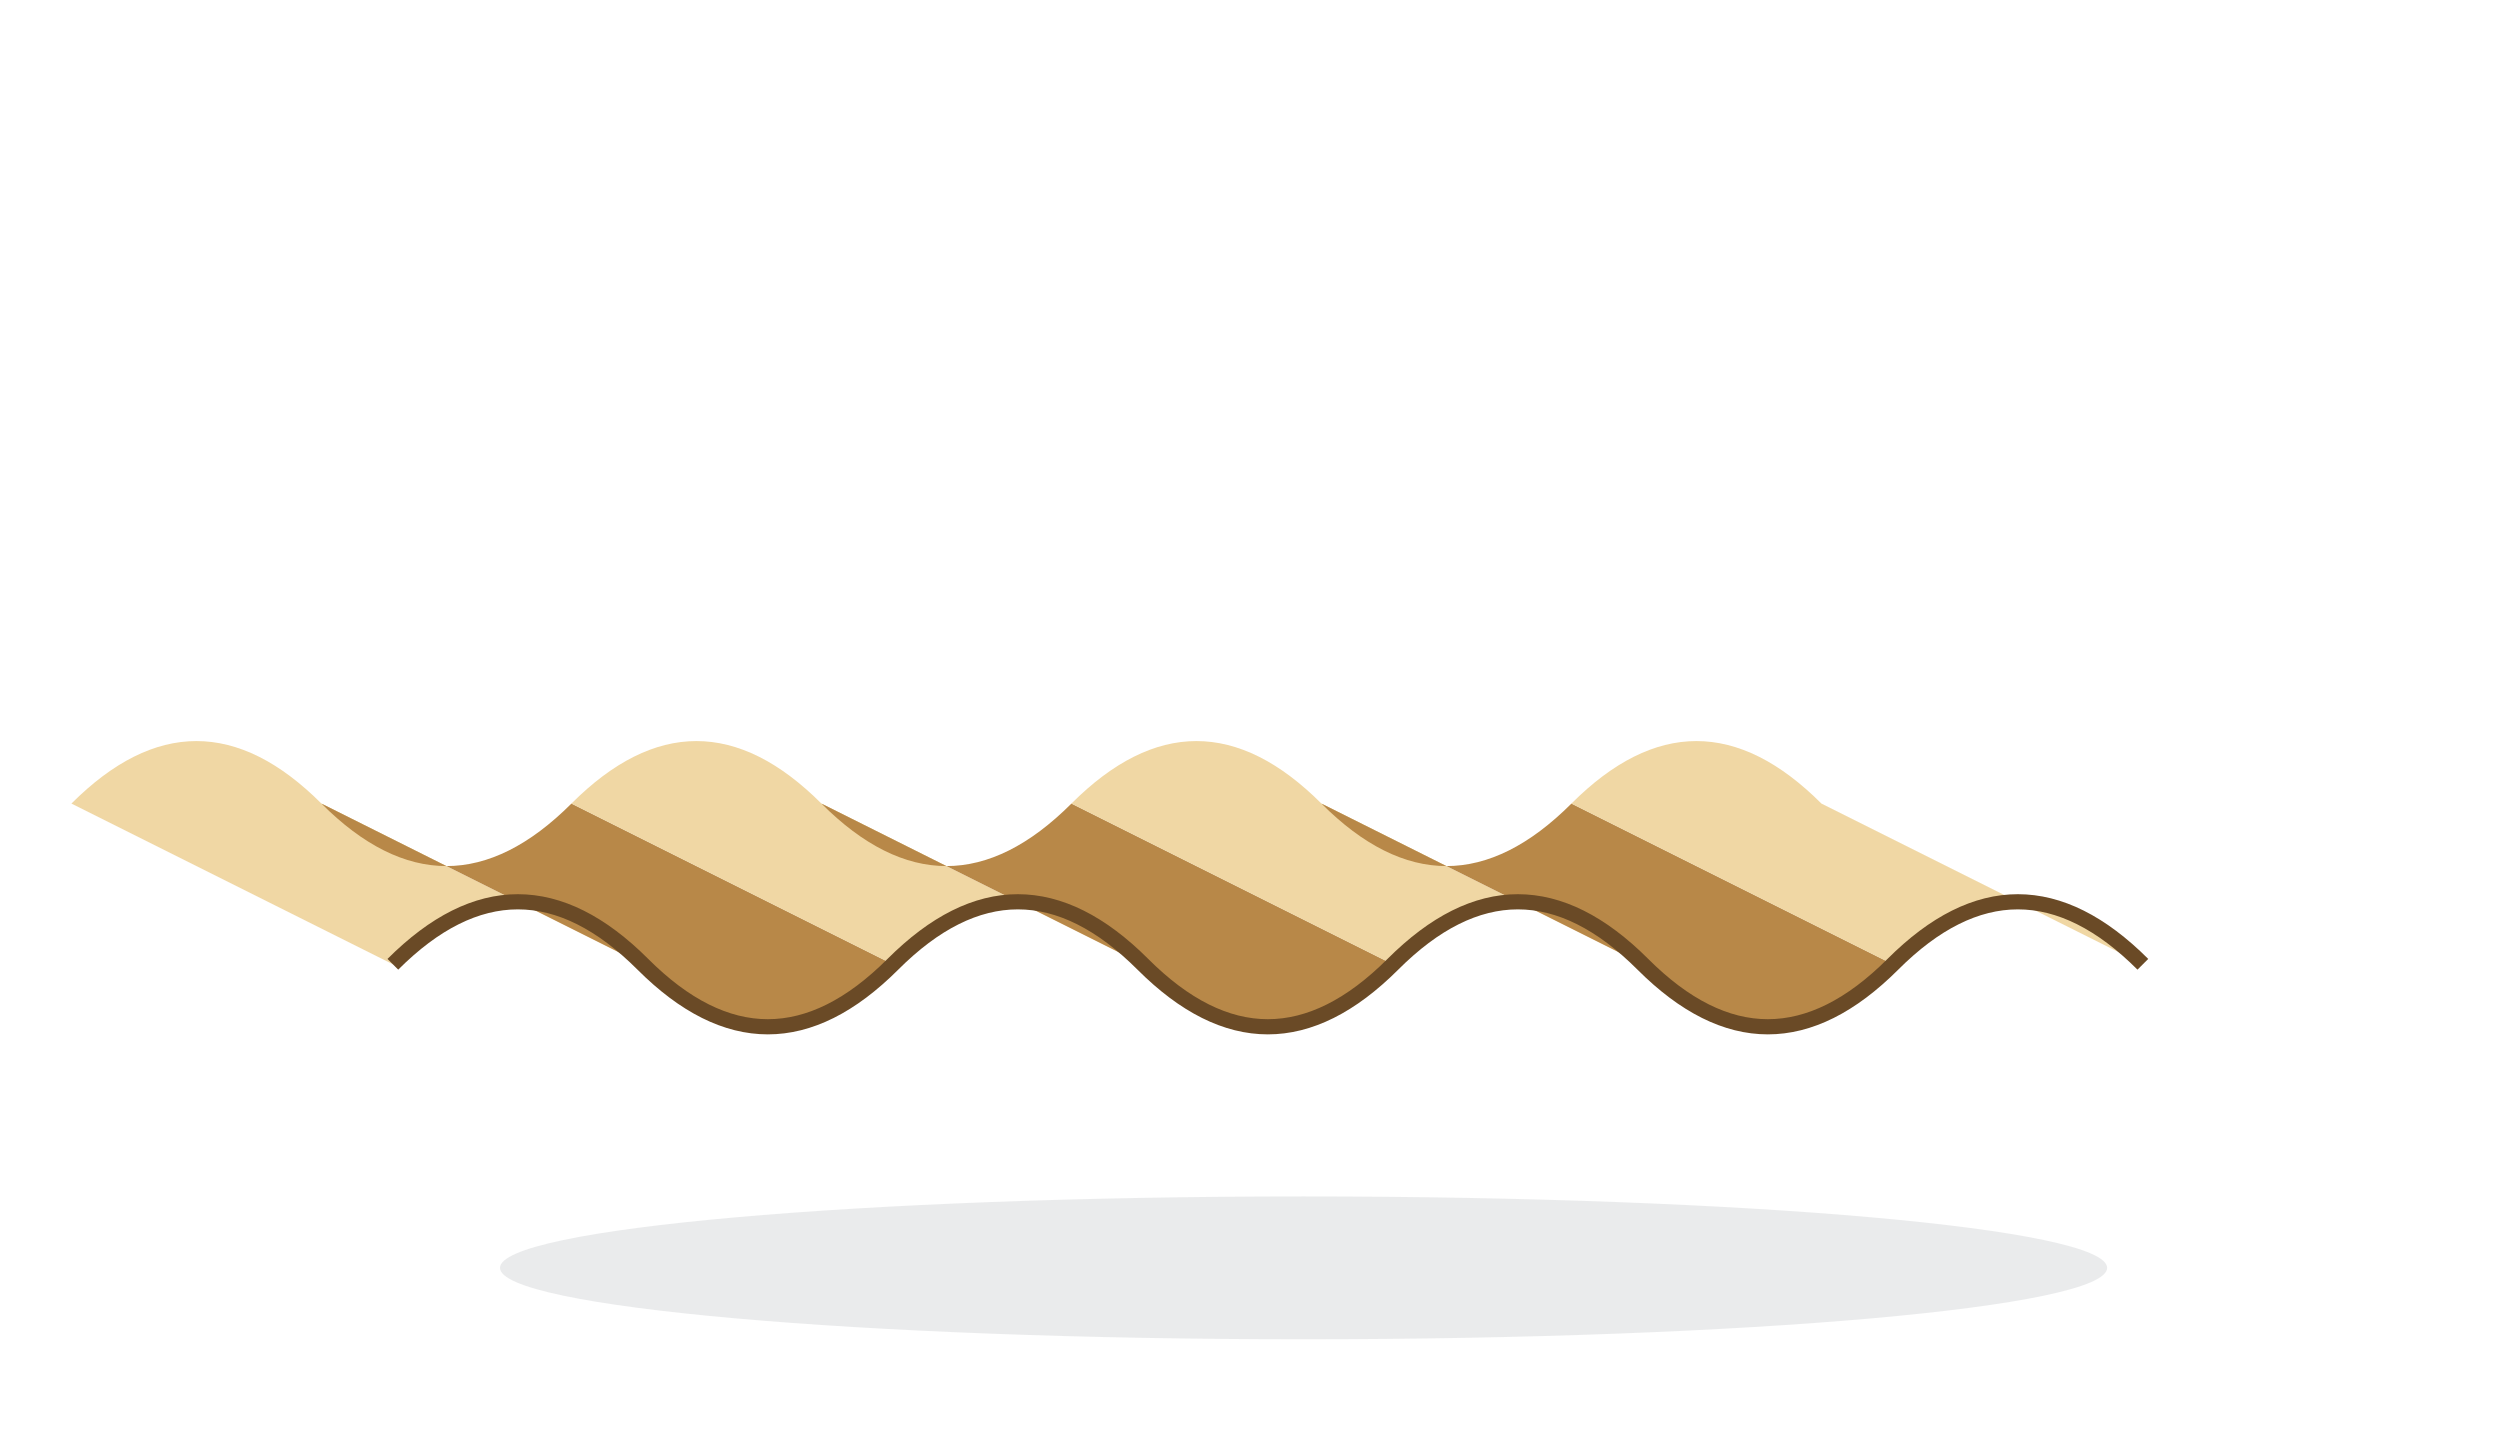
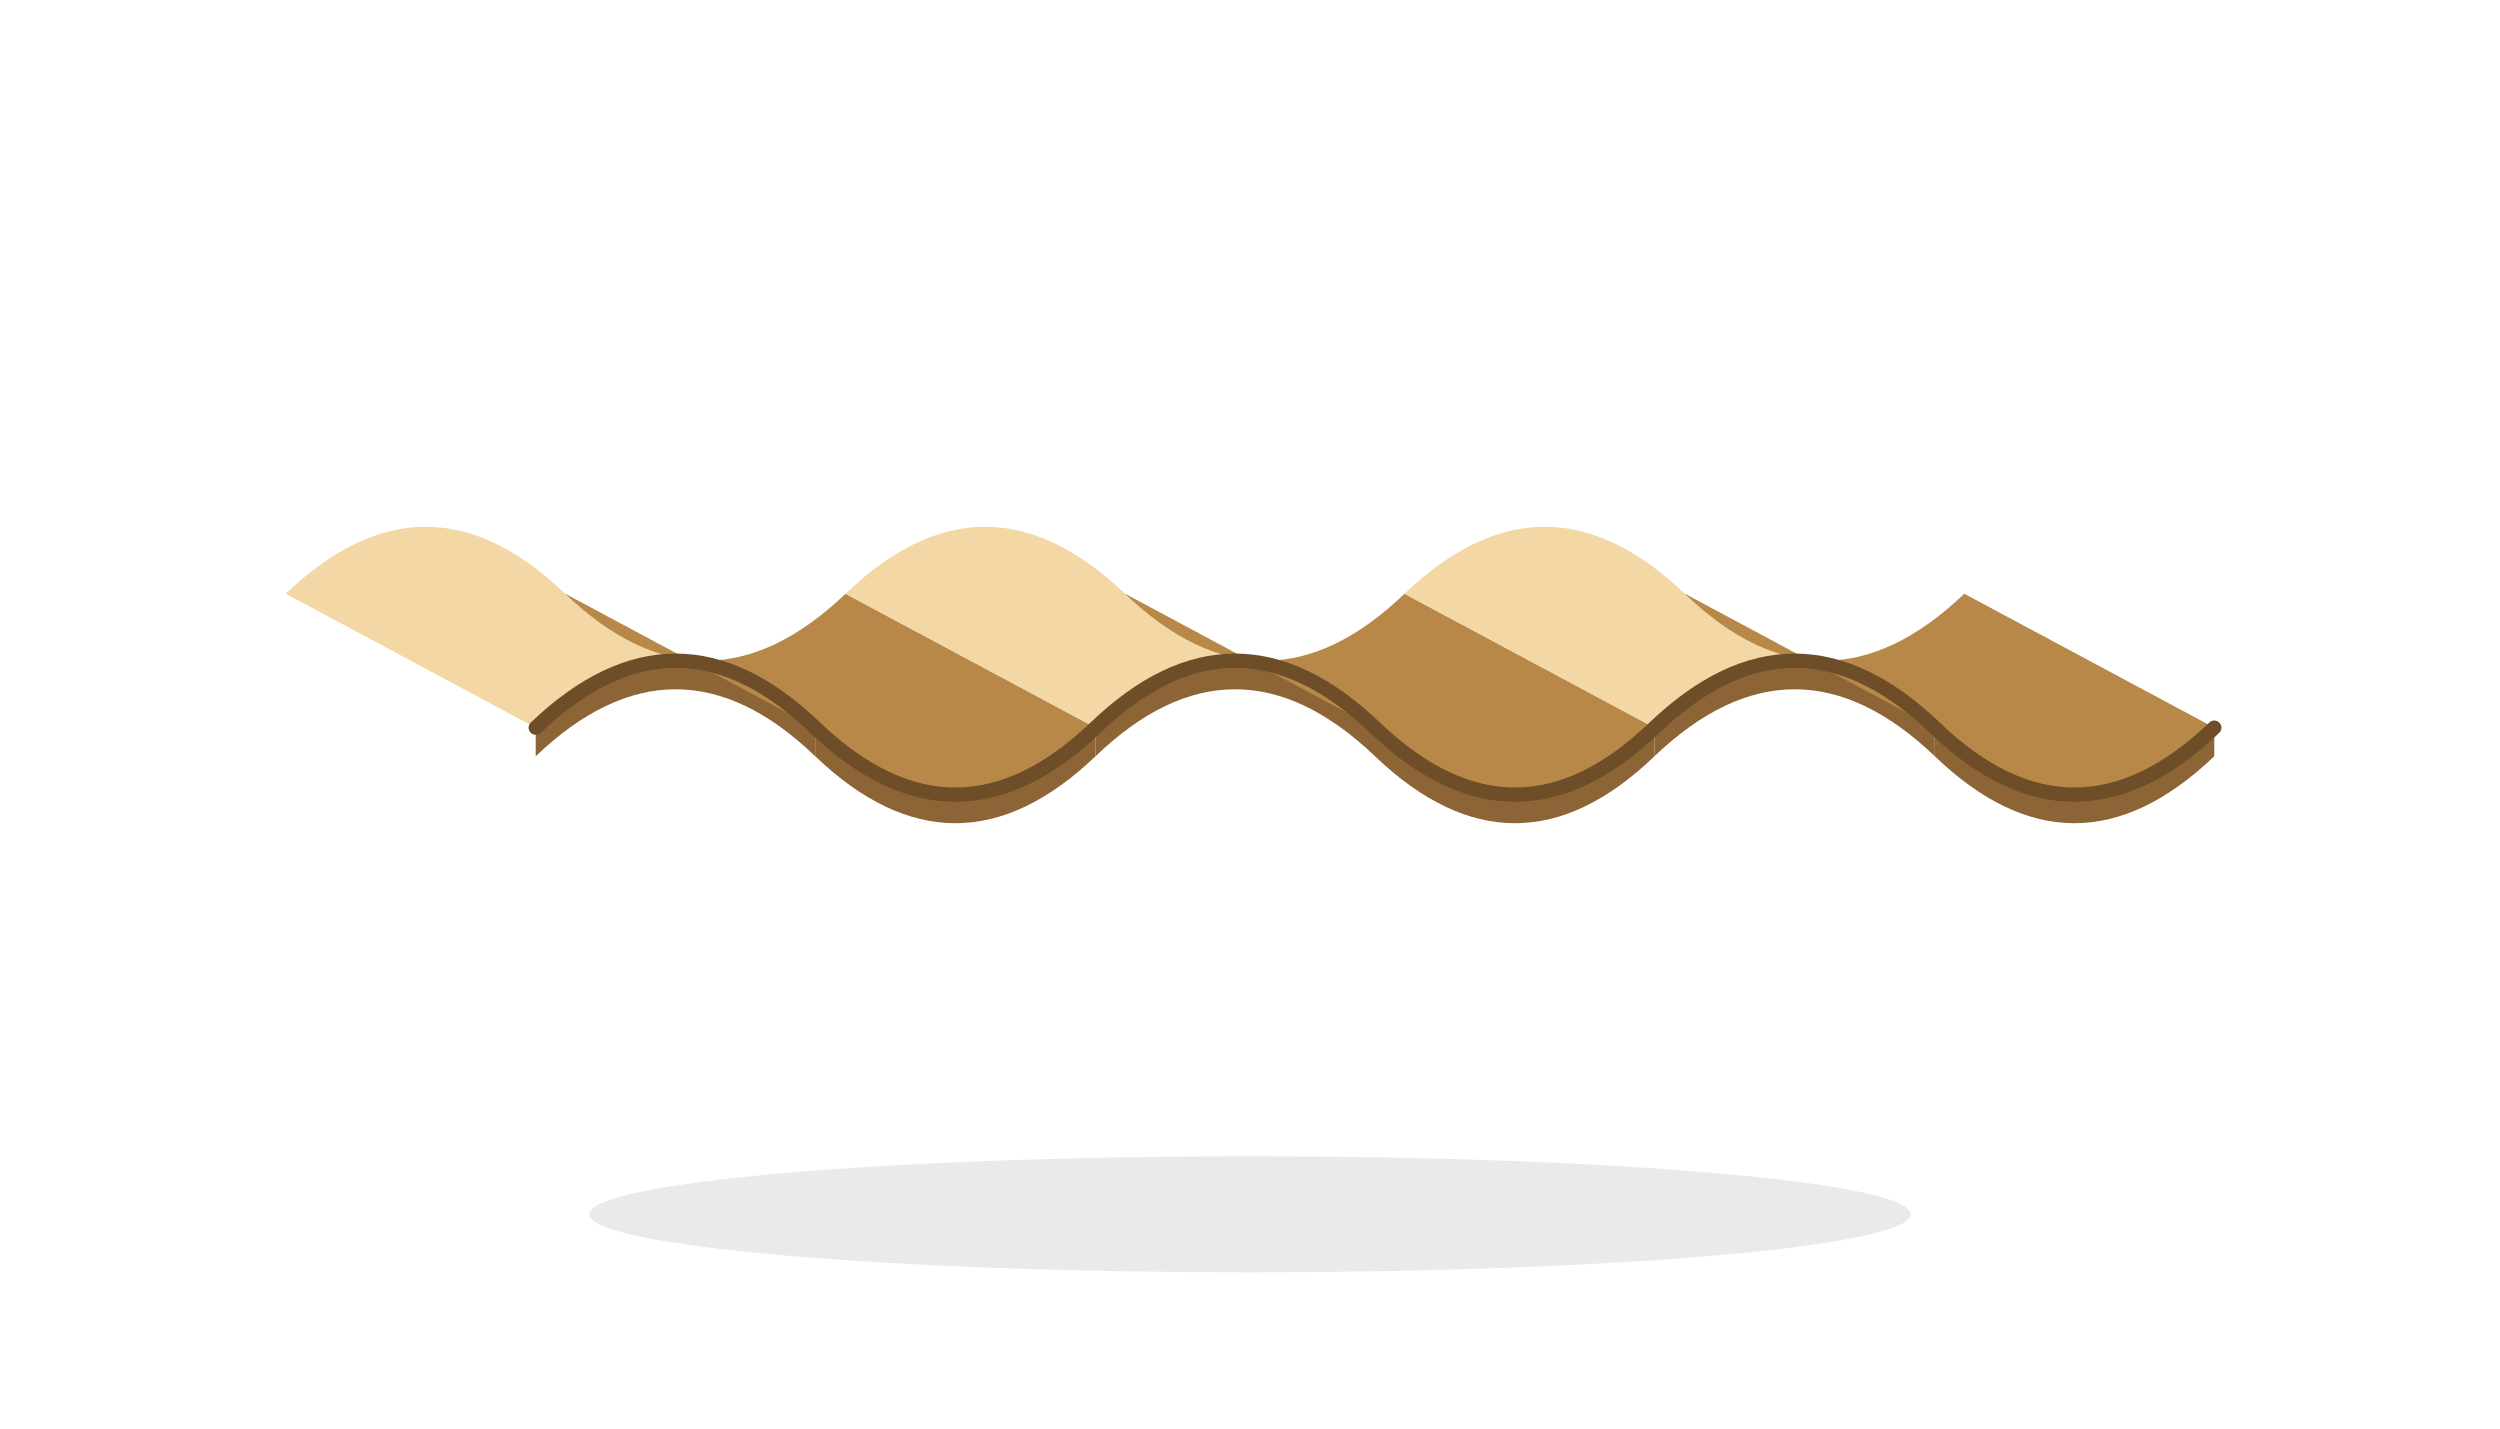
<svg xmlns="http://www.w3.org/2000/svg" viewBox="0 0 280 160">
-   <ellipse cx="146" cy="142" rx="90" ry="8" fill="#1b2430" opacity="0.09" />
-   <path d="M 44.0 108.0 Q 58.0 94.0 72.0 108.0 L 36.0 90.0 Q 22.0 76.0 8.0 90.0 Z" fill="#f0d7a4" />
-   <path d="M 72.0 108.0 Q 86.0 122.0 100.0 108.0 L 64.0 90.0 Q 50.0 104.0 36.0 90.0 Z" fill="#b88848" />
-   <path d="M 100.0 108.0 Q 114.0 94.0 128.0 108.0 L 92.0 90.0 Q 78.0 76.0 64.0 90.0 Z" fill="#f0d7a4" />
-   <path d="M 128.0 108.0 Q 142.0 122.0 156.0 108.0 L 120.0 90.0 Q 106.0 104.0 92.0 90.0 Z" fill="#b88848" />
-   <path d="M 156.0 108.0 Q 170.0 94.0 184.0 108.0 L 148.0 90.0 Q 134.0 76.0 120.0 90.0 Z" fill="#f0d7a4" />
-   <path d="M 184.0 108.0 Q 198.0 122.0 212.0 108.0 L 176.0 90.0 Q 162.0 104.0 148.0 90.0 Z" fill="#b88848" />
-   <path d="M 212.0 108.0 Q 226.0 94.0 240.0 108.0 L 204.0 90.0 Q 190.0 76.0 176.0 90.0 Z" fill="#f0d7a4" />
-   <path d="M 44.0 108.0 Q 58.0 94.0 72.0 108.0 Q 86.0 122.0 100.0 108.0 Q 114.0 94.0 128.0 108.0 Q 142.0 122.0 156.0 108.0 Q 170.0 94.0 184.0 108.0 Q 198.0 122.0 212.0 108.0 Q 226.0 94.0 240.0 108.0" fill="none" stroke="#6a4a26" stroke-width="1.7" stroke-linejoin="round" />
+   <ellipse cx="140" cy="136" rx="74" ry="6.5" fill="#1b2430" opacity="0.10" />
+   <g transform="translate(12.0 -26.5)">
+     <path d="M 48.0 108.0 Q 63.7 93.0 79.3 108.0 L 51.3 93.0 Q 35.7 78.0 20.0 93.0 Z" fill="#f3d7a4" />
+     <path d="M 48.0 108.0 Q 63.7 93.0 79.3 108.0 L 79.3 111.2 Q 63.7 96.2 48.0 111.2 Z" fill="#8d6436" />
+     <path d="M 79.3 108.0 Q 95.0 123.0 110.7 108.0 L 82.7 93.0 Q 67.0 108.0 51.3 93.0 Z" fill="#b88849" />
+     <path d="M 79.3 108.0 Q 95.0 123.0 110.7 108.0 L 110.7 111.2 Q 95.0 126.2 79.3 111.2 Z" fill="#8d6436" />
+     <path d="M 110.7 108.0 Q 126.3 93.0 142.0 108.0 L 114.0 93.0 Q 98.3 78.0 82.7 93.0 Z" fill="#f3d7a4" />
+     <path d="M 110.7 108.0 Q 126.3 93.0 142.0 108.0 L 142.0 111.2 Q 126.3 96.2 110.7 111.2 Z" fill="#8d6436" />
+     <path d="M 142.0 108.0 Q 157.7 123.0 173.3 108.0 L 145.3 93.0 Q 129.7 108.0 114.0 93.0 Z" fill="#b88849" />
+     <path d="M 142.0 108.0 Q 157.7 123.0 173.3 108.0 L 173.3 111.2 Q 157.7 126.2 142.0 111.2 Z" fill="#8d6436" />
+     <path d="M 173.3 108.0 Q 189.0 93.0 204.7 108.0 L 176.7 93.0 Q 161.0 78.0 145.3 93.0 Z" fill="#f3d7a4" />
+     <path d="M 173.3 108.0 Q 189.0 93.0 204.7 108.0 L 204.7 111.2 Q 189.0 96.2 173.3 111.2 Z" fill="#8d6436" />
+     <path d="M 204.7 108.0 Q 220.3 123.0 236.0 108.0 L 208.0 93.0 Q 192.3 108.0 176.7 93.0 Z" fill="#b88849" />
+     <path d="M 204.7 108.0 Q 220.3 123.0 236.0 108.0 L 236.0 111.2 Q 220.3 126.2 204.7 111.2 Z" fill="#8d6436" />
+     <path d="M 48.0 108.0 Q 63.7 93.0 79.3 108.0 Q 95.0 123.0 110.7 108.0 Q 126.3 93.0 142.0 108.0 Q 157.7 123.0 173.3 108.0 Q 189.0 93.0 204.7 108.0 Q 220.3 123.0 236.0 108.0" fill="none" stroke="#6e4e28" stroke-width="1.6" stroke-linejoin="round" stroke-linecap="round" />
+   </g>
</svg>
